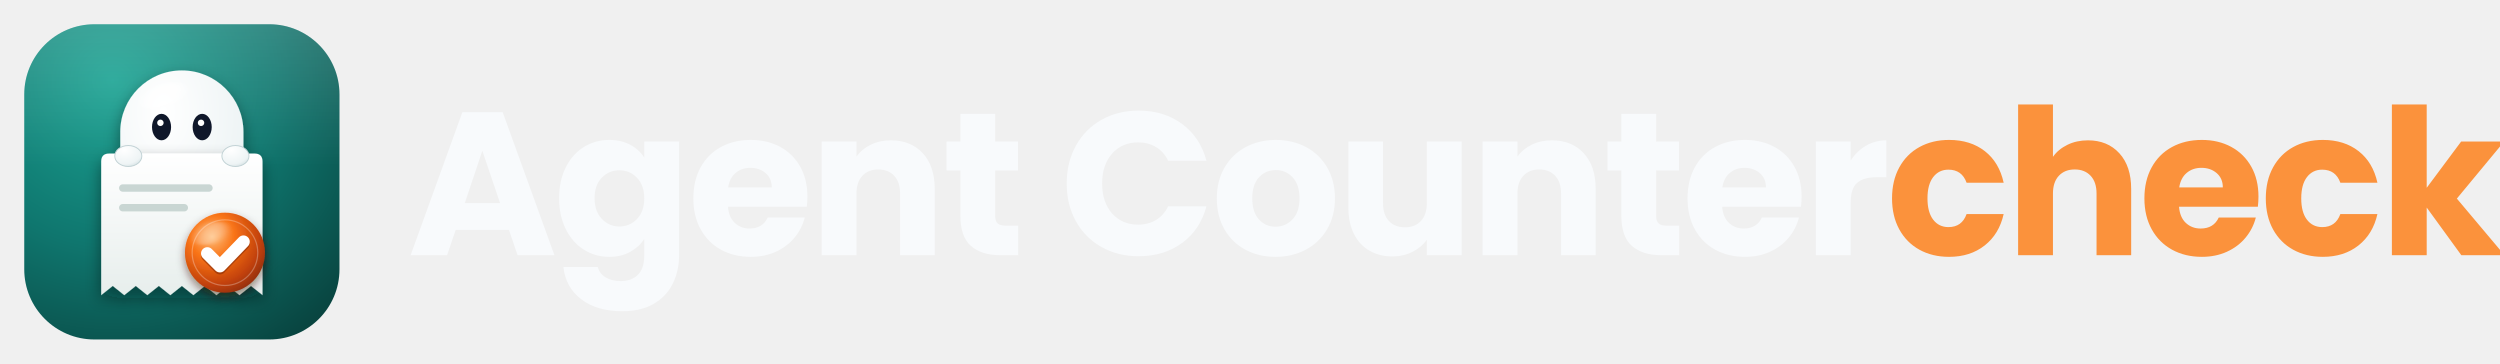
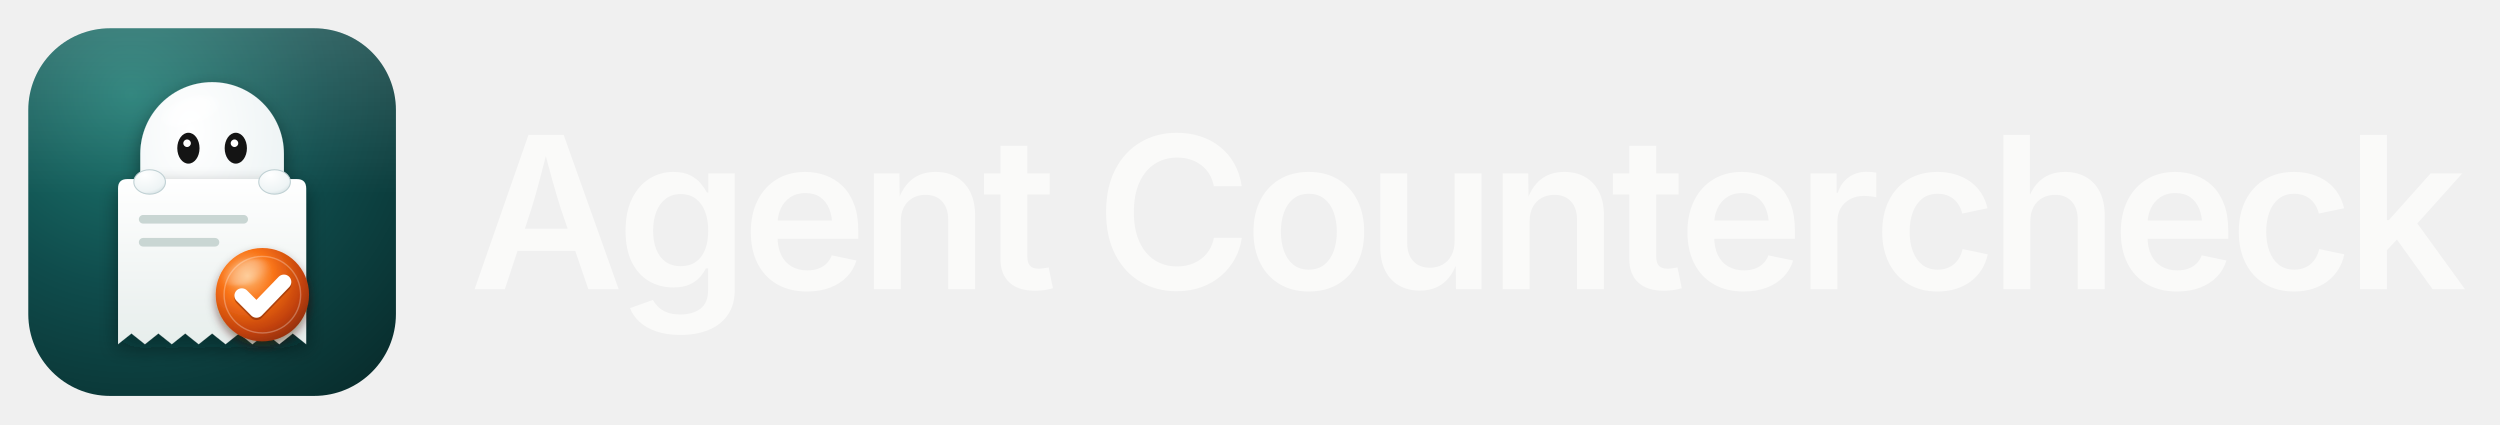
- <svg xmlns="http://www.w3.org/2000/svg" width="2062" height="300" viewBox="0 0 2062 300">
+ <svg xmlns="http://www.w3.org/2000/svg" width="1768" height="300" viewBox="0 0 1768 300">
  <defs>
    <radialGradient id="bg" cx=".28" cy=".18" r="1.05">
-       <stop offset="0" stop-color="#1BA393" />
-       <stop offset=".5" stop-color="#0F766E" />
-       <stop offset="1" stop-color="#083F3B" />
+       <stop offset="0" stop-color="#1E7A72" />
+       <stop offset=".5" stop-color="#0F4C4C" />
+       <stop offset="1" stop-color="#082B2B" />
    </radialGradient>
    <linearGradient id="gloss" x1="0" y1="0" x2="0" y2="1">
      <stop offset="0" stop-color="#fff" stop-opacity=".16" />
      <stop offset=".45" stop-color="#fff" stop-opacity="0" />
    </linearGradient>
    <radialGradient id="ghost" cx=".35" cy=".22" r=".95">
      <stop offset="0" stop-color="#FFFFFF" />
      <stop offset=".7" stop-color="#EEF4F5" />
      <stop offset="1" stop-color="#C9D8DB" />
    </radialGradient>
    <radialGradient id="wax" cx=".34" cy=".3" r=".8">
      <stop offset="0" stop-color="#FDBA74" />
      <stop offset=".35" stop-color="#F97316" />
      <stop offset=".75" stop-color="#C2410C" />
      <stop offset="1" stop-color="#8A2C0B" />
    </radialGradient>
    <linearGradient id="paper" x1="0" y1="0" x2="0" y2="1">
      <stop offset="0" stop-color="#FFFFFF" />
      <stop offset="1" stop-color="#E7EEEC" />
    </linearGradient>
    <filter id="sh" x="-30%" y="-30%" width="160%" height="170%">
      <feDropShadow dx="0" dy="24" stdDeviation="26" flood-color="#021F1D" flood-opacity=".45" />
    </filter>
    <filter id="shs" x="-40%" y="-40%" width="180%" height="190%">
      <feDropShadow dx="0" dy="14" stdDeviation="14" flood-color="#3B1204" flood-opacity=".5" />
    </filter>
    <filter id="soft">
      <feGaussianBlur stdDeviation="12" />
    </filter>
  </defs>
  <g transform="translate(20 20) scale(0.2539062)">
    <rect width="1024" height="1024" rx="228" fill="url(#bg)" />
    <rect width="1024" height="1024" rx="228" fill="url(#gloss)" />
    <g filter="url(#sh)">
      <path d="M312.0,350.0 A200.0,200.0 0 0 1 712.0,350.0 V710.0 A66.7,56.7 0 0 1 578.7,710.0 A66.7,56.7 0 0 1 445.3,710.0 A66.7,56.7 0 0 1 312.0,710.0 Z" fill="url(#ghost)" />
    </g>
    <ellipse cx="452" cy="232" rx="70" ry="34" fill="#fff" opacity=".7" filter="url(#soft)" transform="rotate(-24 452 232)" />
-     <ellipse cx="446.0" cy="334.0" rx="31" ry="43" fill="#0F172A" />
+     <ellipse cx="446.0" cy="334.0" rx="31" ry="43" fill="#141414" />
    <circle cx="442.3" cy="320.2" r="10.5" fill="#fff" />
-     <ellipse cx="578.0" cy="334.0" rx="31" ry="43" fill="#0F172A" />
+     <ellipse cx="578.0" cy="334.0" rx="31" ry="43" fill="#141414" />
    <circle cx="574.3" cy="320.2" r="10.5" fill="#fff" />
    <g filter="url(#sh)">
      <path d="M276,420 H748 Q774,420 774,446 V880 L736.6,850 L699.1,880 L661.7,850 L624.3,880 L586.9,850 L549.4,880 L512.0,850 L474.6,880 L437.1,850 L399.7,880 L362.3,850 L324.9,880 L287.4,850 L250.0,880 V446 Q250,420 276,420 Z" fill="url(#paper)" />
    </g>
    <ellipse cx="338" cy="428" rx="44" ry="34" fill="url(#ghost)" stroke="#BFD0D3" stroke-width="3" />
    <ellipse cx="686" cy="428" rx="44" ry="34" fill="url(#ghost)" stroke="#BFD0D3" stroke-width="3" />
    <g stroke="#C9D6D3" stroke-width="24" stroke-linecap="round">
      <line x1="320" y1="532" x2="600" y2="532" />
      <line x1="320" y1="596" x2="520" y2="596" />
    </g>
    <g filter="url(#shs)">
      <circle cx="652" cy="742" r="130" fill="url(#wax)" />
    </g>
    <circle cx="652" cy="742" r="106.6" fill="none" stroke="#fff" stroke-opacity=".28" stroke-width="3.9" />
    <ellipse cx="606.5" cy="679.6" rx="54.6" ry="31.2" fill="#fff" opacity=".28" filter="url(#soft)" transform="rotate(-28 606.5 679.6)" />
    <polyline points="594.7,744.7 635.6,785.7 712.1,706.5" transform="translate(0 6.5)" fill="none" stroke="#6B1F08" stroke-opacity=".45" stroke-width="41" stroke-linecap="round" stroke-linejoin="round" />
    <polyline points="594.7,744.7 635.6,785.7 712.1,706.5" fill="none" stroke="#fff" stroke-width="41" stroke-linecap="round" stroke-linejoin="round" />
  </g>
-   <g transform="translate(336 210.5)">
-     <path d="M83.832 -20.832H39.816L32.76 0.0H2.688L45.36 -117.936H78.624L121.296 0.0H90.888ZM76.44 -43.008 61.824 -86.184 47.376 -43.008ZM195.384 -80.472V-93.744H224.112V-0.168Q224.112 12.768 218.988 23.268Q213.864 33.768 203.364 39.984Q192.864 46.2 177.24 46.2Q156.408 46.2 143.472 36.372Q130.536 26.544 128.688 9.744H157.08Q158.424 15.12 163.464 18.228Q168.504 21.336 175.896 21.336Q184.8 21.336 190.092 16.212Q195.384 11.088 195.384 -0.168V-13.44Q191.184 -6.888 183.792 -2.772Q176.4 1.344 166.488 1.344Q154.896 1.344 145.488 -4.62Q136.08 -10.584 130.62 -21.588Q125.16 -32.592 125.16 -47.04Q125.16 -61.488 130.62 -72.408Q136.08 -83.328 145.488 -89.208Q154.896 -95.088 166.488 -95.088Q176.4 -95.088 183.876 -91.056Q191.352 -87.024 195.384 -80.472ZM174.888 -70.056Q166.32 -70.056 160.356 -63.924Q154.392 -57.792 154.392 -47.04Q154.392 -36.288 160.356 -29.988Q166.32 -23.688 174.888 -23.688Q183.456 -23.688 189.42 -29.904Q195.384 -36.12 195.384 -46.872Q195.384 -57.624 189.42 -63.84Q183.456 -70.056 174.888 -70.056ZM329.448 -39.984H264.432Q265.104 -31.248 270.06 -26.628Q275.016 -22.008 282.24 -22.008Q292.992 -22.008 297.192 -31.08H327.768Q325.416 -21.84 319.284 -14.448Q313.152 -7.056 303.912 -2.856Q294.672 1.344 283.248 1.344Q269.472 1.344 258.72 -4.536Q247.968 -10.416 241.92 -21.336Q235.872 -32.256 235.872 -46.872Q235.872 -61.488 241.836 -72.408Q247.8 -83.328 258.552 -89.208Q269.304 -95.088 283.248 -95.088Q296.856 -95.088 307.44 -89.376Q318.024 -83.664 323.988 -73.08Q329.952 -62.496 329.952 -48.384Q329.952 -44.352 329.448 -39.984ZM300.552 -55.944Q300.552 -63.336 295.512 -67.704Q290.472 -72.072 282.912 -72.072Q275.688 -72.072 270.732 -67.872Q265.776 -63.672 264.6 -55.944ZM434.952 -54.768V0.0H406.392V-50.904Q406.392 -60.312 401.52 -65.52Q396.648 -70.728 388.416 -70.728Q380.184 -70.728 375.312 -65.52Q370.44 -60.312 370.44 -50.904V0.0H341.712V-93.744H370.44V-81.312Q374.808 -87.528 382.2 -91.14Q389.592 -94.752 398.832 -94.752Q415.296 -94.752 425.124 -84.084Q434.952 -73.416 434.952 -54.768ZM503.832 -24.36V0.0H489.216Q473.592 0.0 464.856 -7.644Q456.12 -15.288 456.12 -32.592V-69.888H444.696V-93.744H456.12V-116.592H484.848V-93.744H503.664V-69.888H484.848V-32.256Q484.848 -28.056 486.864 -26.208Q488.88 -24.36 493.584 -24.36ZM603.12 -119.28Q624.12 -119.28 639.072 -108.192Q654.024 -97.104 659.064 -77.952H627.48Q623.952 -85.344 617.484 -89.208Q611.016 -93.072 602.784 -93.072Q589.512 -93.072 581.28 -83.832Q573.048 -74.592 573.048 -59.136Q573.048 -43.68 581.28 -34.44Q589.512 -25.2 602.784 -25.2Q611.016 -25.2 617.484 -29.064Q623.952 -32.928 627.48 -40.32H659.064Q654.024 -21.168 639.072 -10.164Q624.12 0.84 603.12 0.84Q585.984 0.84 572.46 -6.804Q558.936 -14.448 551.376 -28.056Q543.816 -41.664 543.816 -59.136Q543.816 -76.608 551.376 -90.3Q558.936 -103.992 572.46 -111.636Q585.984 -119.28 603.12 -119.28ZM667.632 -46.872Q667.632 -61.32 674.016 -72.324Q680.4 -83.328 691.488 -89.208Q702.576 -95.088 716.352 -95.088Q730.128 -95.088 741.216 -89.208Q752.304 -83.328 758.688 -72.324Q765.072 -61.32 765.072 -46.872Q765.072 -32.424 758.604 -21.42Q752.136 -10.416 740.964 -4.536Q729.792 1.344 716.016 1.344Q702.24 1.344 691.236 -4.536Q680.232 -10.416 673.932 -21.336Q667.632 -32.256 667.632 -46.872ZM735.84 -46.872Q735.84 -58.128 730.212 -64.176Q724.584 -70.224 716.352 -70.224Q707.952 -70.224 702.408 -64.26Q696.864 -58.296 696.864 -46.872Q696.864 -35.616 702.324 -29.568Q707.784 -23.52 716.016 -23.52Q724.248 -23.52 730.044 -29.568Q735.84 -35.616 735.84 -46.872ZM869.568 -93.744V0.0H840.84V-12.768Q836.472 -6.552 828.996 -2.772Q821.52 1.008 812.448 1.008Q801.696 1.008 793.464 -3.78Q785.232 -8.568 780.696 -17.64Q776.16 -26.712 776.16 -38.976V-93.744H804.72V-42.84Q804.72 -33.432 809.592 -28.224Q814.464 -23.016 822.696 -23.016Q831.096 -23.016 835.968 -28.224Q840.84 -33.432 840.84 -42.84V-93.744ZM980.112 -54.768V0.0H951.552V-50.904Q951.552 -60.312 946.68 -65.52Q941.808 -70.728 933.576 -70.728Q925.344 -70.728 920.472 -65.52Q915.6 -60.312 915.6 -50.904V0.0H886.872V-93.744H915.6V-81.312Q919.968 -87.528 927.36 -91.14Q934.752 -94.752 943.992 -94.752Q960.456 -94.752 970.284 -84.084Q980.112 -73.416 980.112 -54.768ZM1048.992 -24.36V0.0H1034.376Q1018.752 0.0 1010.016 -7.644Q1001.28 -15.288 1001.28 -32.592V-69.888H989.856V-93.744H1001.28V-116.592H1030.008V-93.744H1048.824V-69.888H1030.008V-32.256Q1030.008 -28.056 1032.024 -26.208Q1034.04 -24.36 1038.744 -24.36ZM1149.456 -39.984H1084.44Q1085.112 -31.248 1090.068 -26.628Q1095.024 -22.008 1102.248 -22.008Q1113 -22.008 1117.2 -31.08H1147.776Q1145.424 -21.84 1139.292 -14.448Q1133.16 -7.056 1123.92 -2.856Q1114.68 1.344 1103.256 1.344Q1089.48 1.344 1078.728 -4.536Q1067.976 -10.416 1061.928 -21.336Q1055.88 -32.256 1055.88 -46.872Q1055.88 -61.488 1061.844 -72.408Q1067.808 -83.328 1078.56 -89.208Q1089.312 -95.088 1103.256 -95.088Q1116.864 -95.088 1127.448 -89.376Q1138.032 -83.664 1143.996 -73.08Q1149.96 -62.496 1149.96 -48.384Q1149.96 -44.352 1149.456 -39.984ZM1120.56 -55.944Q1120.56 -63.336 1115.52 -67.704Q1110.48 -72.072 1102.92 -72.072Q1095.696 -72.072 1090.74 -67.872Q1085.784 -63.672 1084.608 -55.944ZM1219.848 -94.752V-64.344H1211.952Q1201.2 -64.344 1195.824 -59.724Q1190.448 -55.104 1190.448 -43.512V0.0H1161.72V-93.744H1190.448V-78.12Q1195.488 -85.848 1203.048 -90.3Q1210.608 -94.752 1219.848 -94.752Z" fill="#F8FAFC" />
-     <path d="M1271.592 -95.088Q1289.232 -95.088 1301.076 -85.848Q1312.92 -76.608 1316.616 -59.808H1286.04Q1282.176 -70.56 1271.088 -70.56Q1263.192 -70.56 1258.488 -64.428Q1253.784 -58.296 1253.784 -46.872Q1253.784 -35.448 1258.488 -29.316Q1263.192 -23.184 1271.088 -23.184Q1282.176 -23.184 1286.04 -33.936H1316.616Q1312.92 -17.472 1300.992 -8.064Q1289.064 1.344 1271.592 1.344Q1257.816 1.344 1247.148 -4.536Q1236.48 -10.416 1230.516 -21.336Q1224.552 -32.256 1224.552 -46.872Q1224.552 -61.488 1230.516 -72.408Q1236.48 -83.328 1247.148 -89.208Q1257.816 -95.088 1271.592 -95.088ZM1421.784 -54.768V0.0H1393.224V-50.904Q1393.224 -60.312 1388.352 -65.52Q1383.48 -70.728 1375.248 -70.728Q1367.016 -70.728 1362.144 -65.52Q1357.272 -60.312 1357.272 -50.904V0.0H1328.544V-124.32H1357.272V-81.144Q1361.64 -87.36 1369.2 -91.056Q1376.76 -94.752 1386.168 -94.752Q1402.296 -94.752 1412.04 -84.084Q1421.784 -73.416 1421.784 -54.768ZM1526.28 -39.984H1461.264Q1461.936 -31.248 1466.892 -26.628Q1471.848 -22.008 1479.072 -22.008Q1489.824 -22.008 1494.024 -31.08H1524.6Q1522.248 -21.84 1516.116 -14.448Q1509.984 -7.056 1500.744 -2.856Q1491.504 1.344 1480.08 1.344Q1466.304 1.344 1455.552 -4.536Q1444.8 -10.416 1438.752 -21.336Q1432.704 -32.256 1432.704 -46.872Q1432.704 -61.488 1438.668 -72.408Q1444.632 -83.328 1455.384 -89.208Q1466.136 -95.088 1480.08 -95.088Q1493.688 -95.088 1504.272 -89.376Q1514.856 -83.664 1520.82 -73.08Q1526.784 -62.496 1526.784 -48.384Q1526.784 -44.352 1526.28 -39.984ZM1497.384 -55.944Q1497.384 -63.336 1492.344 -67.704Q1487.304 -72.072 1479.744 -72.072Q1472.52 -72.072 1467.564 -67.872Q1462.608 -63.672 1461.432 -55.944ZM1579.872 -95.088Q1597.512 -95.088 1609.356 -85.848Q1621.2 -76.608 1624.896 -59.808H1594.32Q1590.456 -70.56 1579.368 -70.56Q1571.472 -70.56 1566.768 -64.428Q1562.064 -58.296 1562.064 -46.872Q1562.064 -35.448 1566.768 -29.316Q1571.472 -23.184 1579.368 -23.184Q1590.456 -23.184 1594.32 -33.936H1624.896Q1621.2 -17.472 1609.272 -8.064Q1597.344 1.344 1579.872 1.344Q1566.096 1.344 1555.428 -4.536Q1544.76 -10.416 1538.796 -21.336Q1532.832 -32.256 1532.832 -46.872Q1532.832 -61.488 1538.796 -72.408Q1544.76 -83.328 1555.428 -89.208Q1566.096 -95.088 1579.872 -95.088ZM1694.112 0.0 1665.552 -39.312V0.0H1636.824V-124.32H1665.552V-55.608L1693.944 -93.744H1729.392L1690.416 -46.704L1729.728 0.0Z" fill="#FB923C" />
+   <g transform="translate(332 204.5)">
+     <path d="M3.65 0.0 41.745 -109.131H66.612L105.51 0.0H84.059L64.684 -56.678Q61.849 -65.479 58.752 -76.56Q55.655 -87.642 51.917 -101.821H56.03Q52.391 -87.548 49.406 -76.373Q46.421 -65.197 43.778 -56.678L25.037 0.0ZM25.84 -27.041V-42.785H83.32V-27.041ZM149.291 32.373Q139.444 32.373 132.17 29.881Q124.896 27.39 120.251 23.093Q115.606 18.797 113.543 13.406L129.694 7.629Q130.977 9.92 133.274 12.315Q135.571 14.71 139.435 16.302Q143.3 17.895 149.238 17.895Q158.104 17.895 163.424 13.761Q168.744 9.627 168.744 0.838V-14.672H167.183Q165.738 -11.695 163.04 -8.578Q160.342 -5.461 155.763 -3.337Q151.184 -1.213 144.117 -1.213Q134.698 -1.213 127.046 -5.653Q119.394 -10.093 114.892 -18.976Q110.391 -27.858 110.391 -41.15Q110.391 -54.612 114.924 -63.924Q119.458 -73.236 127.134 -78.073Q134.81 -82.91 144.252 -82.91Q151.503 -82.91 156.188 -80.495Q160.872 -78.079 163.66 -74.657Q166.447 -71.235 167.918 -68.326H168.926V-81.885H187.623V0.252Q187.623 11.142 182.638 18.278Q177.653 25.415 168.993 28.894Q160.333 32.373 149.291 32.373ZM149.426 -16.254Q155.684 -16.254 160.006 -19.238Q164.329 -22.222 166.584 -27.852Q168.838 -33.483 168.838 -41.338Q168.838 -49.105 166.607 -54.916Q164.376 -60.727 160.053 -63.985Q155.73 -67.242 149.426 -67.242Q143.007 -67.242 138.65 -63.844Q134.294 -60.445 132.089 -54.611Q129.885 -48.776 129.885 -41.338Q129.885 -33.785 132.113 -28.131Q134.341 -22.476 138.697 -19.365Q143.054 -16.254 149.426 -16.254ZM238.714 1.652Q226.4 1.652 217.478 -3.529Q208.556 -8.71 203.76 -18.158Q198.964 -27.606 198.964 -40.441Q198.964 -53.065 203.703 -62.621Q208.441 -72.176 217.11 -77.543Q225.779 -82.91 237.466 -82.91Q244.986 -82.91 251.744 -80.486Q258.501 -78.062 263.73 -73.027Q268.96 -67.992 271.957 -60.182Q274.954 -52.371 274.954 -41.572V-35.631H207.952V-48.557H265.45L256.556 -44.719Q256.556 -51.668 254.411 -56.902Q252.267 -62.136 248.051 -65.055Q243.835 -67.975 237.571 -67.975Q231.308 -67.975 226.904 -65.008Q222.501 -62.042 220.192 -57.089Q217.884 -52.137 217.884 -46.078V-37.125Q217.884 -29.361 220.519 -24.028Q223.154 -18.694 227.921 -15.989Q232.687 -13.283 238.972 -13.283Q243.146 -13.283 246.561 -14.477Q249.976 -15.671 252.437 -18.042Q254.898 -20.414 256.198 -23.903L273.688 -20.282Q271.731 -13.708 266.953 -8.77Q262.175 -3.832 255.025 -1.09Q247.875 1.652 238.714 1.652ZM305.033 -47.965V0.0H285.996V-81.885H304.046L304.304 -61.641H302.815Q306.208 -72.255 312.892 -77.583Q319.576 -82.91 329.59 -82.91Q338.024 -82.91 344.316 -79.307Q350.607 -75.703 354.099 -68.815Q357.592 -61.928 357.592 -52.055V0.0H338.555V-49.137Q338.555 -57.372 334.283 -62.047Q330.012 -66.721 322.523 -66.721Q317.481 -66.721 313.519 -64.513Q309.556 -62.306 307.295 -58.124Q305.033 -53.941 305.033 -47.965ZM410.388 -81.885V-66.967H363.888V-81.885ZM375.507 -101.367H394.544V-23.059Q394.544 -18.621 396.448 -16.542Q398.352 -14.464 402.735 -14.464Q404.007 -14.464 406.159 -14.77Q408.31 -15.076 409.632 -15.369L412.632 -0.677Q409.5 0.293 406.227 0.699Q402.955 1.104 399.891 1.104Q388.137 1.104 381.822 -4.749Q375.507 -10.603 375.507 -21.428ZM500.15 1.465Q485.818 1.465 474.526 -5.191Q463.233 -11.848 456.734 -24.382Q450.234 -36.917 450.234 -54.492Q450.234 -72.167 456.773 -84.715Q463.313 -97.263 474.618 -103.929Q485.924 -110.596 500.15 -110.596Q509.112 -110.596 516.921 -108.06Q524.73 -105.524 530.827 -100.649Q536.924 -95.774 540.882 -88.764Q544.84 -81.753 546.146 -72.803H526.43Q525.522 -77.678 523.203 -81.425Q520.884 -85.172 517.439 -87.785Q513.993 -90.399 509.679 -91.732Q505.365 -93.065 500.467 -93.065Q491.522 -93.065 484.601 -88.572Q477.68 -84.079 473.777 -75.476Q469.875 -66.873 469.875 -54.492Q469.875 -42 473.827 -33.41Q477.779 -24.82 484.674 -20.443Q491.569 -16.066 500.414 -16.066Q505.313 -16.066 509.613 -17.423Q513.914 -18.779 517.386 -21.369Q520.858 -23.959 523.203 -27.729Q525.548 -31.5 526.483 -36.328H546.199Q545.124 -28.479 541.416 -21.65Q537.709 -14.821 531.731 -9.606Q525.753 -4.392 517.786 -1.463Q509.818 1.465 500.15 1.465ZM593.578 1.652Q581.654 1.652 572.859 -3.634Q564.064 -8.921 559.258 -18.429Q554.452 -27.937 554.452 -40.535Q554.452 -53.273 559.258 -62.805Q564.064 -72.337 572.859 -77.624Q581.654 -82.91 593.578 -82.91Q605.549 -82.91 614.341 -77.624Q623.133 -72.337 627.939 -62.805Q632.745 -53.273 632.745 -40.535Q632.745 -27.937 627.939 -18.429Q623.133 -8.921 614.341 -3.634Q605.549 1.652 593.578 1.652ZM593.578 -13.805Q600.246 -13.805 604.657 -17.393Q609.067 -20.982 611.235 -27.06Q613.403 -33.138 613.403 -40.588Q613.403 -48.111 611.235 -54.196Q609.067 -60.281 604.657 -63.867Q600.246 -67.453 593.578 -67.453Q586.931 -67.453 582.554 -63.867Q578.177 -60.281 576.009 -54.22Q573.841 -48.158 573.841 -40.588Q573.841 -33.138 576.009 -27.06Q578.177 -20.982 582.554 -17.393Q586.931 -13.805 593.578 -13.805ZM672.17 1.025Q663.762 1.025 657.434 -2.578Q651.106 -6.182 647.613 -13.093Q644.121 -20.004 644.121 -29.83V-81.885H663.158V-32.748Q663.158 -24.513 667.453 -19.838Q671.748 -15.164 679.236 -15.164Q684.305 -15.164 688.23 -17.371Q692.156 -19.579 694.418 -23.798Q696.68 -28.017 696.68 -33.92V-81.885H715.763V0.0H697.667L697.456 -20.244H698.898Q695.458 -9.536 688.727 -4.255Q681.996 1.025 672.17 1.025ZM749.754 -47.965V0.0H730.717V-81.885H748.766L749.024 -61.641H747.536Q750.929 -72.255 757.613 -77.583Q764.297 -82.91 774.31 -82.91Q782.745 -82.91 789.036 -79.307Q795.328 -75.703 798.82 -68.815Q802.312 -61.928 802.312 -52.055V0.0H783.275V-49.137Q783.275 -57.372 779.004 -62.047Q774.732 -66.721 767.244 -66.721Q762.202 -66.721 758.24 -64.513Q754.277 -62.306 752.015 -58.124Q749.754 -53.941 749.754 -47.965ZM855.108 -81.885V-66.967H808.608V-81.885ZM820.228 -101.367H839.264V-23.059Q839.264 -18.621 841.169 -16.542Q843.073 -14.464 847.456 -14.464Q848.727 -14.464 850.879 -14.77Q853.031 -15.076 854.352 -15.369L857.352 -0.677Q854.221 0.293 850.948 0.699Q847.676 1.104 844.611 1.104Q832.857 1.104 826.542 -4.749Q820.228 -10.603 820.228 -21.428ZM901.107 1.652Q888.794 1.652 879.872 -3.529Q870.949 -8.71 866.153 -18.158Q861.357 -27.606 861.357 -40.441Q861.357 -53.065 866.096 -62.621Q870.835 -72.176 879.504 -77.543Q888.173 -82.91 899.859 -82.91Q907.38 -82.91 914.137 -80.486Q920.894 -78.062 926.124 -73.027Q931.353 -67.992 934.35 -60.182Q937.348 -52.371 937.348 -41.572V-35.631H870.346V-48.557H927.844L918.949 -44.719Q918.949 -51.668 916.805 -56.902Q914.66 -62.136 910.444 -65.055Q906.229 -67.975 899.965 -67.975Q893.701 -67.975 889.298 -65.008Q884.894 -62.042 882.586 -57.089Q880.277 -52.137 880.277 -46.078V-37.125Q880.277 -29.361 882.912 -24.028Q885.548 -18.694 890.314 -15.989Q895.081 -13.283 901.365 -13.283Q905.54 -13.283 908.955 -14.477Q912.369 -15.671 914.83 -18.042Q917.291 -20.414 918.592 -23.903L936.082 -20.282Q934.125 -13.708 929.347 -8.77Q924.568 -3.832 917.418 -1.09Q910.269 1.652 901.107 1.652ZM948.39 0.0V-81.885H966.829V-68.18H967.708Q969.952 -75.302 975.432 -79.153Q980.912 -83.004 987.946 -83.004Q989.569 -83.004 991.544 -82.852Q993.518 -82.699 994.901 -82.441V-64.94Q993.735 -65.323 991.088 -65.63Q988.441 -65.936 985.936 -65.936Q980.631 -65.936 976.415 -63.667Q972.199 -61.398 969.813 -57.403Q967.427 -53.408 967.427 -48.158V0.0ZM1038.199 1.652Q1026.275 1.652 1017.494 -3.634Q1008.712 -8.921 1003.906 -18.429Q999.1 -27.937 999.1 -40.535Q999.1 -53.273 1003.906 -62.805Q1008.712 -72.337 1017.494 -77.624Q1026.275 -82.91 1038.199 -82.91Q1045.055 -82.91 1050.908 -81.135Q1056.762 -79.359 1061.383 -76.044Q1066.005 -72.73 1069.101 -67.964Q1072.198 -63.199 1073.54 -57.22L1055.701 -53.473Q1054.954 -56.649 1053.426 -59.219Q1051.899 -61.79 1049.707 -63.639Q1047.516 -65.487 1044.661 -66.47Q1041.806 -67.453 1038.357 -67.453Q1031.71 -67.453 1027.307 -63.92Q1022.903 -60.387 1020.696 -54.325Q1018.488 -48.264 1018.488 -40.588Q1018.488 -33.032 1020.696 -26.968Q1022.903 -20.903 1027.307 -17.354Q1031.71 -13.805 1038.357 -13.805Q1041.853 -13.805 1044.754 -14.824Q1047.656 -15.844 1049.908 -17.752Q1052.159 -19.661 1053.687 -22.365Q1055.215 -25.069 1055.936 -28.365L1073.727 -24.644Q1072.432 -18.492 1069.312 -13.654Q1066.192 -8.815 1061.56 -5.38Q1056.929 -1.945 1051.015 -0.146Q1045.101 1.652 1038.199 1.652ZM1103.85 -47.965V0.0H1084.814V-109.131H1103.587V-61.641H1101.633Q1105.025 -72.255 1111.709 -77.583Q1118.393 -82.91 1128.407 -82.91Q1136.842 -82.91 1143.157 -79.307Q1149.471 -75.703 1152.964 -68.815Q1156.456 -61.928 1156.456 -52.055V0.0H1137.372V-49.137Q1137.372 -57.372 1133.101 -62.047Q1128.829 -66.721 1121.341 -66.721Q1116.299 -66.721 1112.336 -64.513Q1108.374 -62.306 1106.112 -58.124Q1103.85 -53.941 1103.85 -47.965ZM1207.573 1.652Q1195.26 1.652 1186.337 -3.529Q1177.415 -8.71 1172.619 -18.158Q1167.823 -27.606 1167.823 -40.441Q1167.823 -53.065 1172.562 -62.621Q1177.301 -72.176 1185.97 -77.543Q1194.639 -82.91 1206.325 -82.91Q1213.846 -82.91 1220.603 -80.486Q1227.36 -78.062 1232.59 -73.027Q1237.819 -67.992 1240.816 -60.182Q1243.813 -52.371 1243.813 -41.572V-35.631H1176.812V-48.557H1234.31L1225.415 -44.719Q1225.415 -51.668 1223.271 -56.902Q1221.126 -62.136 1216.91 -65.055Q1212.694 -67.975 1206.431 -67.975Q1200.167 -67.975 1195.764 -65.008Q1191.36 -62.042 1189.052 -57.089Q1186.743 -52.137 1186.743 -46.078V-37.125Q1186.743 -29.361 1189.378 -24.028Q1192.014 -18.694 1196.78 -15.989Q1201.547 -13.283 1207.831 -13.283Q1212.006 -13.283 1215.42 -14.477Q1218.835 -15.671 1221.296 -18.042Q1223.757 -20.414 1225.058 -23.903L1242.548 -20.282Q1240.591 -13.708 1235.812 -8.77Q1231.034 -3.832 1223.884 -1.09Q1216.734 1.652 1207.573 1.652ZM1290.369 1.652Q1278.445 1.652 1269.664 -3.634Q1260.882 -8.921 1256.076 -18.429Q1251.27 -27.937 1251.27 -40.535Q1251.27 -53.273 1256.076 -62.805Q1260.882 -72.337 1269.664 -77.624Q1278.445 -82.91 1290.369 -82.91Q1297.225 -82.91 1303.078 -81.135Q1308.932 -79.359 1313.553 -76.044Q1318.175 -72.73 1321.271 -67.964Q1324.368 -63.199 1325.71 -57.22L1307.871 -53.473Q1307.124 -56.649 1305.596 -59.219Q1304.068 -61.79 1301.877 -63.639Q1299.686 -65.487 1296.831 -66.47Q1293.976 -67.453 1290.527 -67.453Q1283.88 -67.453 1279.476 -63.92Q1275.073 -60.387 1272.866 -54.325Q1270.658 -48.264 1270.658 -40.588Q1270.658 -33.032 1272.866 -26.968Q1275.073 -20.903 1279.476 -17.354Q1283.88 -13.805 1290.527 -13.805Q1294.022 -13.805 1296.924 -14.824Q1299.826 -15.844 1302.078 -17.752Q1304.329 -19.661 1305.857 -22.365Q1307.385 -25.069 1308.106 -28.365L1325.897 -24.644Q1324.602 -18.492 1321.482 -13.654Q1318.362 -8.815 1313.73 -5.38Q1309.099 -1.945 1303.185 -0.146Q1297.271 1.652 1290.369 1.652ZM1354.397 -25.805V-48.861H1357.421L1386.946 -81.885H1409.317L1373.112 -41.543H1369.169ZM1336.983 0.0V-109.131H1356.02V0.0ZM1388.317 0.0 1361.505 -37.295 1374.413 -50.789 1411.222 0.0Z" fill="#FAFAF9" />
  </g>
</svg>
